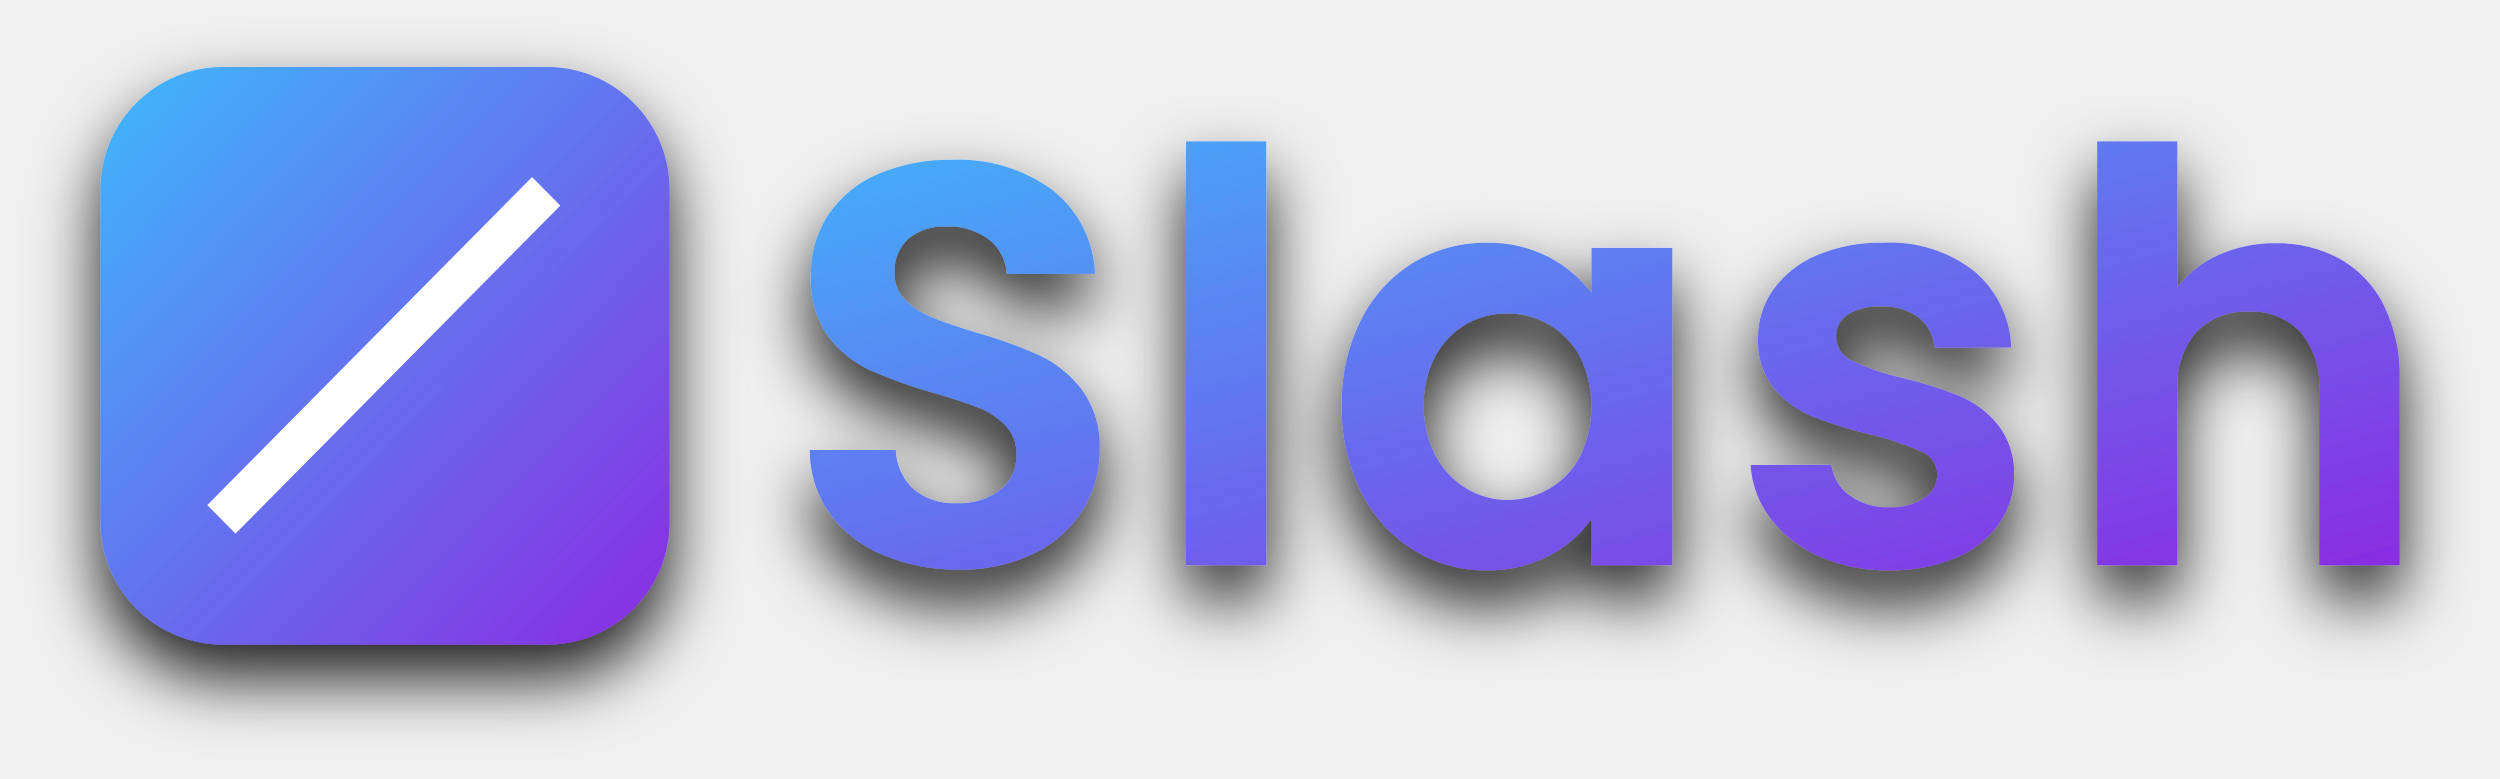
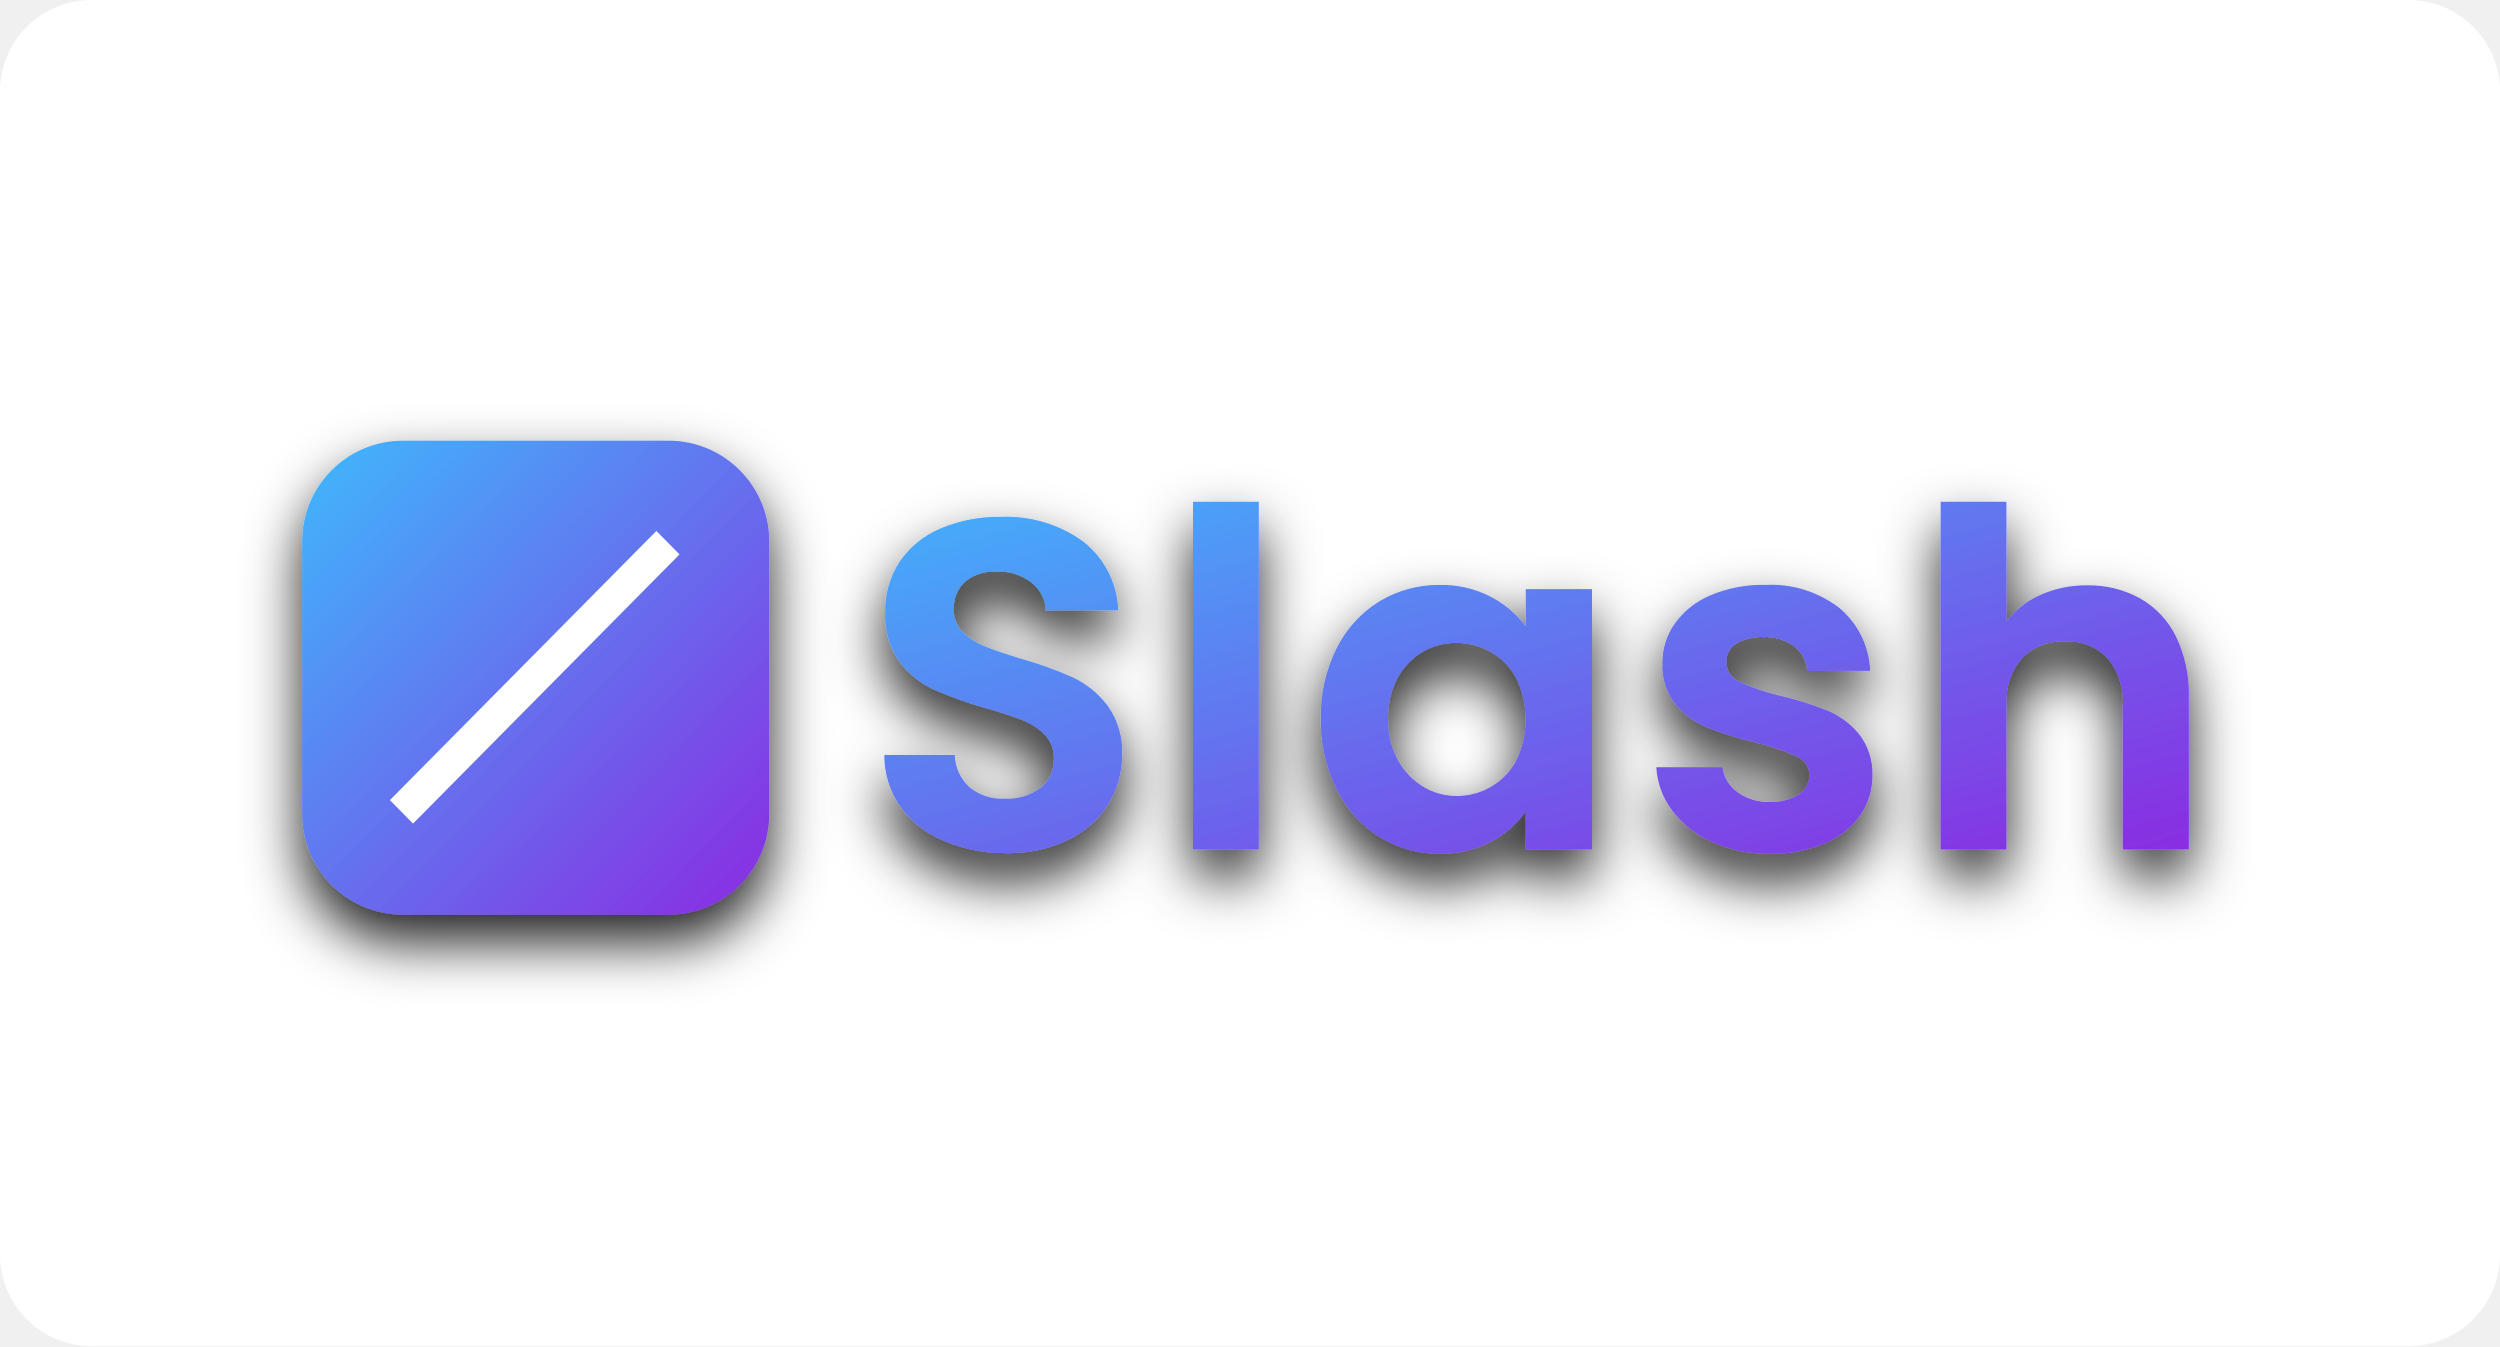
- <svg xmlns="http://www.w3.org/2000/svg" xmlns:xlink="http://www.w3.org/1999/xlink" width="224.014" height="69.76" viewBox="0 0 224.014 69.76">
+ <svg xmlns="http://www.w3.org/2000/svg" xmlns:xlink="http://www.w3.org/1999/xlink" width="273" height="147" viewBox="0 0 273 147">
  <defs>
    <linearGradient id="linear-gradient" x1="-0.062" y1="-0.061" x2="1.018" y2="1" gradientUnits="objectBoundingBox">
      <stop offset="0" stop-color="#3eb9fc" />
      <stop offset="1" stop-color="#8b2ae1" />
    </linearGradient>
-     <filter id="パス_57689" x="63.556" y="6.671" width="160.458" height="56.433" filterUnits="userSpaceOnUse">
+     <filter id="パス_57689" x="87.556" y="48.791" width="160.458" height="56.433" filterUnits="userSpaceOnUse">
      <feOffset dy="3" input="SourceAlpha" />
      <feGaussianBlur stdDeviation="3" result="blur" />
      <feFlood flood-opacity="0.878" />
      <feComposite operator="in" in2="blur" />
      <feComposite in="SourceGraphic" />
    </filter>
    <linearGradient id="linear-gradient-2" x1="0" y1="0" x2="1" xlink:href="#linear-gradient" />
-     <filter id="長方形_18018" x="0" y="0" width="69" height="69.76" filterUnits="userSpaceOnUse">
+     <filter id="長方形_18018" x="24" y="42.12" width="69" height="69.76" filterUnits="userSpaceOnUse">
      <feOffset dy="3" input="SourceAlpha" />
      <feGaussianBlur stdDeviation="3" result="blur-2" />
      <feFlood flood-opacity="0.878" />
      <feComposite operator="in" in2="blur-2" />
      <feComposite in="SourceGraphic" />
    </filter>
  </defs>
-   <g id="グループ_67150" data-name="グループ 67150" transform="translate(8.535 75.271)">
-     <g transform="matrix(1, 0, 0, 1, -8.53, -75.27)" filter="url(#パス_57689)">
-       <path id="パス_57689-2" data-name="パス 57689" d="M283.977,87.716A11.074,11.074,0,0,1,279.59,84.3a8.651,8.651,0,0,1-1.77-4.772h7.235a3.944,3.944,0,0,0,1.616,2.719,5.632,5.632,0,0,0,3.516,1.078,5.451,5.451,0,0,0,3.207-.823,2.483,2.483,0,0,0,1.154-2.1,2.223,2.223,0,0,0-1.411-2.078,26.584,26.584,0,0,0-4.488-1.515,37.907,37.907,0,0,1-5.21-1.591,9.037,9.037,0,0,1-3.487-2.514,6.744,6.744,0,0,1-1.462-4.567,7.37,7.37,0,0,1,1.36-4.31,9.134,9.134,0,0,1,3.9-3.079,14.62,14.62,0,0,1,5.986-1.129,12.2,12.2,0,0,1,8.105,2.54,9.407,9.407,0,0,1,3.335,6.85H294.3a3.717,3.717,0,0,0-1.409-2.694,5.244,5.244,0,0,0-3.363-1,5.3,5.3,0,0,0-3,.717,2.294,2.294,0,0,0-1.052,2,2.35,2.35,0,0,0,1.437,2.181,22.337,22.337,0,0,0,4.464,1.514,37.836,37.836,0,0,1,5.08,1.592,8.95,8.95,0,0,1,3.463,2.54,6.974,6.974,0,0,1,1.505,4.543,7.525,7.525,0,0,1-1.368,4.411,8.953,8.953,0,0,1-3.9,3.055,14.766,14.766,0,0,1-5.926,1.1,15,15,0,0,1-6.253-1.252Zm-36.4-.592a12.924,12.924,0,0,1-4.669-5.208,16.734,16.734,0,0,1-1.719-7.722,16.458,16.458,0,0,1,1.719-7.643,12.6,12.6,0,0,1,4.669-5.131,12.444,12.444,0,0,1,6.6-1.794,11.589,11.589,0,0,1,5.565,1.283,11.317,11.317,0,0,1,3.824,3.233V60.087h7.235V88.511h-7.235V84.355a10.666,10.666,0,0,1-3.824,3.309,11.687,11.687,0,0,1-5.618,1.308,12.083,12.083,0,0,1-6.542-1.847Zm4.748-20.216a7.341,7.341,0,0,0-2.747,2.848,8.928,8.928,0,0,0-1.052,4.438,9.221,9.221,0,0,0,1.052,4.5,7.594,7.594,0,0,0,2.771,2.95,7.047,7.047,0,0,0,3.67,1.026,7.4,7.4,0,0,0,3.746-1,7.22,7.22,0,0,0,2.771-2.872,10.332,10.332,0,0,0,0-8.981,7.221,7.221,0,0,0-2.771-2.872,7.4,7.4,0,0,0-3.746-1,7.276,7.276,0,0,0-3.694.968ZM200.062,87.584a11.073,11.073,0,0,1-4.748-3.694,9.727,9.727,0,0,1-1.794-5.7h7.7a4.97,4.97,0,0,0,1.563,3.489,5.541,5.541,0,0,0,3.874,1.283,5.964,5.964,0,0,0,3.951-1.2,3.92,3.92,0,0,0,1.437-3.156A3.648,3.648,0,0,0,211.066,76a6.854,6.854,0,0,0-2.439-1.616,40.442,40.442,0,0,0-4.024-1.314,42.962,42.962,0,0,1-5.671-2.027,9.92,9.92,0,0,1-3.746-3.026,8.627,8.627,0,0,1-1.565-5.413,9.677,9.677,0,0,1,1.592-5.541,10.121,10.121,0,0,1,4.464-3.617,16.248,16.248,0,0,1,6.566-1.257,14.256,14.256,0,0,1,9,2.694,9.992,9.992,0,0,1,3.824,7.525h-7.9a4.1,4.1,0,0,0-1.563-3.055,5.9,5.9,0,0,0-3.874-1.2,4.984,4.984,0,0,0-3.361,1.078,3.9,3.9,0,0,0-1.257,3.13,3.234,3.234,0,0,0,.949,2.394,7.2,7.2,0,0,0,2.36,1.539q1.411.592,3.976,1.368a41.745,41.745,0,0,1,5.7,2.052,10.233,10.233,0,0,1,3.8,3.079,8.552,8.552,0,0,1,1.591,5.388A10.141,10.141,0,0,1,218,83.517a10.522,10.522,0,0,1-4.363,3.925,14.879,14.879,0,0,1-6.824,1.462,17,17,0,0,1-6.747-1.32Zm128.71.927V72.81a7.366,7.366,0,0,0-1.693-5.208,5.986,5.986,0,0,0-4.618-1.821,6.145,6.145,0,0,0-4.695,1.821,7.3,7.3,0,0,0-1.71,5.208v15.7h-7.183V50.542h7.183V63.626a9.373,9.373,0,0,1,3.694-2.908,12.246,12.246,0,0,1,5.131-1.052,11.539,11.539,0,0,1,5.747,1.411,9.718,9.718,0,0,1,3.934,4.156,14.268,14.268,0,0,1,1.411,6.593V88.5Zm-101.54,0V50.542h7.183V88.511Z" transform="translate(-120.96 -37.87)" fill="url(#linear-gradient)" />
-     </g>
-     <g id="グループ_69044" data-name="グループ 69044" transform="translate(-20.535 -48.271)">
-       <g transform="matrix(1, 0, 0, 1, 12, -27)" filter="url(#長方形_18018)">
-         <rect id="長方形_18018-2" data-name="長方形 18018" width="51" height="51.761" rx="11" transform="translate(9 6)" fill="url(#linear-gradient-2)" />
+   <g id="グループ_69047" data-name="グループ 69047" transform="translate(-20 -2748)">
+     <path id="パス_59567" data-name="パス 59567" d="M10,0H263a10,10,0,0,1,10,10V137a10,10,0,0,1-10,10H10A10,10,0,0,1,0,137V10A10,10,0,0,1,10,0Z" transform="translate(20 2748)" fill="#fff" />
+     <g id="グループ_67150" data-name="グループ 67150" transform="translate(52.535 2865.39)">
+       <g transform="matrix(1, 0, 0, 1, -32.53, -117.39)" filter="url(#パス_57689)">
+         <path id="パス_57689-2" data-name="パス 57689" d="M283.977,87.716A11.074,11.074,0,0,1,279.59,84.3a8.651,8.651,0,0,1-1.77-4.772h7.235a3.944,3.944,0,0,0,1.616,2.719,5.632,5.632,0,0,0,3.516,1.078,5.451,5.451,0,0,0,3.207-.823,2.483,2.483,0,0,0,1.154-2.1,2.223,2.223,0,0,0-1.411-2.078,26.584,26.584,0,0,0-4.488-1.515,37.907,37.907,0,0,1-5.21-1.591,9.037,9.037,0,0,1-3.487-2.514,6.744,6.744,0,0,1-1.462-4.567,7.37,7.37,0,0,1,1.36-4.31,9.134,9.134,0,0,1,3.9-3.079,14.62,14.62,0,0,1,5.986-1.129,12.2,12.2,0,0,1,8.105,2.54,9.407,9.407,0,0,1,3.335,6.85H294.3a3.717,3.717,0,0,0-1.409-2.694,5.244,5.244,0,0,0-3.363-1,5.3,5.3,0,0,0-3,.717,2.294,2.294,0,0,0-1.052,2,2.35,2.35,0,0,0,1.437,2.181,22.337,22.337,0,0,0,4.464,1.514,37.836,37.836,0,0,1,5.08,1.592,8.95,8.95,0,0,1,3.463,2.54,6.974,6.974,0,0,1,1.505,4.543,7.525,7.525,0,0,1-1.368,4.411,8.953,8.953,0,0,1-3.9,3.055,14.766,14.766,0,0,1-5.926,1.1,15,15,0,0,1-6.253-1.252Zm-36.4-.592a12.924,12.924,0,0,1-4.669-5.208,16.734,16.734,0,0,1-1.719-7.722,16.458,16.458,0,0,1,1.719-7.643,12.6,12.6,0,0,1,4.669-5.131,12.444,12.444,0,0,1,6.6-1.794,11.589,11.589,0,0,1,5.565,1.283,11.317,11.317,0,0,1,3.824,3.233V60.087h7.235V88.511h-7.235V84.355a10.666,10.666,0,0,1-3.824,3.309,11.687,11.687,0,0,1-5.618,1.308,12.083,12.083,0,0,1-6.542-1.847Zm4.748-20.216a7.341,7.341,0,0,0-2.747,2.848,8.928,8.928,0,0,0-1.052,4.438,9.221,9.221,0,0,0,1.052,4.5,7.594,7.594,0,0,0,2.771,2.95,7.047,7.047,0,0,0,3.67,1.026,7.4,7.4,0,0,0,3.746-1,7.22,7.22,0,0,0,2.771-2.872,10.332,10.332,0,0,0,0-8.981,7.221,7.221,0,0,0-2.771-2.872,7.4,7.4,0,0,0-3.746-1,7.276,7.276,0,0,0-3.694.968ZM200.062,87.584a11.073,11.073,0,0,1-4.748-3.694,9.727,9.727,0,0,1-1.794-5.7h7.7a4.97,4.97,0,0,0,1.563,3.489,5.541,5.541,0,0,0,3.874,1.283,5.964,5.964,0,0,0,3.951-1.2,3.92,3.92,0,0,0,1.437-3.156A3.648,3.648,0,0,0,211.066,76a6.854,6.854,0,0,0-2.439-1.616,40.442,40.442,0,0,0-4.024-1.314,42.962,42.962,0,0,1-5.671-2.027,9.92,9.92,0,0,1-3.746-3.026,8.627,8.627,0,0,1-1.565-5.413,9.677,9.677,0,0,1,1.592-5.541,10.121,10.121,0,0,1,4.464-3.617,16.248,16.248,0,0,1,6.566-1.257,14.256,14.256,0,0,1,9,2.694,9.992,9.992,0,0,1,3.824,7.525h-7.9a4.1,4.1,0,0,0-1.563-3.055,5.9,5.9,0,0,0-3.874-1.2,4.984,4.984,0,0,0-3.361,1.078,3.9,3.9,0,0,0-1.257,3.13,3.234,3.234,0,0,0,.949,2.394,7.2,7.2,0,0,0,2.36,1.539q1.411.592,3.976,1.368a41.745,41.745,0,0,1,5.7,2.052,10.233,10.233,0,0,1,3.8,3.079,8.552,8.552,0,0,1,1.591,5.388A10.141,10.141,0,0,1,218,83.517a10.522,10.522,0,0,1-4.363,3.925,14.879,14.879,0,0,1-6.824,1.462,17,17,0,0,1-6.747-1.32Zm128.71.927V72.81a7.366,7.366,0,0,0-1.693-5.208,5.986,5.986,0,0,0-4.618-1.821,6.145,6.145,0,0,0-4.695,1.821,7.3,7.3,0,0,0-1.71,5.208v15.7h-7.183V50.542h7.183V63.626a9.373,9.373,0,0,1,3.694-2.908,12.246,12.246,0,0,1,5.131-1.052,11.539,11.539,0,0,1,5.747,1.411,9.718,9.718,0,0,1,3.934,4.156,14.268,14.268,0,0,1,1.411,6.593V88.5Zm-101.54,0V50.542h7.183V88.511Z" transform="translate(-96.96 4.25)" fill="url(#linear-gradient)" />
      </g>
-       <path id="長方形_18019" data-name="長方形 18019" d="M0,0,3.6.02l.208,41.363-3.6-.02Z" transform="translate(59.674 -11.138) rotate(45)" fill="#fff" />
+       <g id="グループ_69044" data-name="グループ 69044" transform="translate(-20.535 -48.271)">
+         <g transform="matrix(1, 0, 0, 1, -12, -69.12)" filter="url(#長方形_18018)">
+           <rect id="長方形_18018-2" data-name="長方形 18018" width="51" height="51.761" rx="11" transform="translate(33 48.12)" fill="url(#linear-gradient-2)" />
+         </g>
+         <path id="長方形_18019" data-name="長方形 18019" d="M0,0,3.6.02l.208,41.363-3.6-.02Z" transform="translate(59.674 -11.138) rotate(45)" fill="#fff" />
+       </g>
    </g>
  </g>
</svg>
